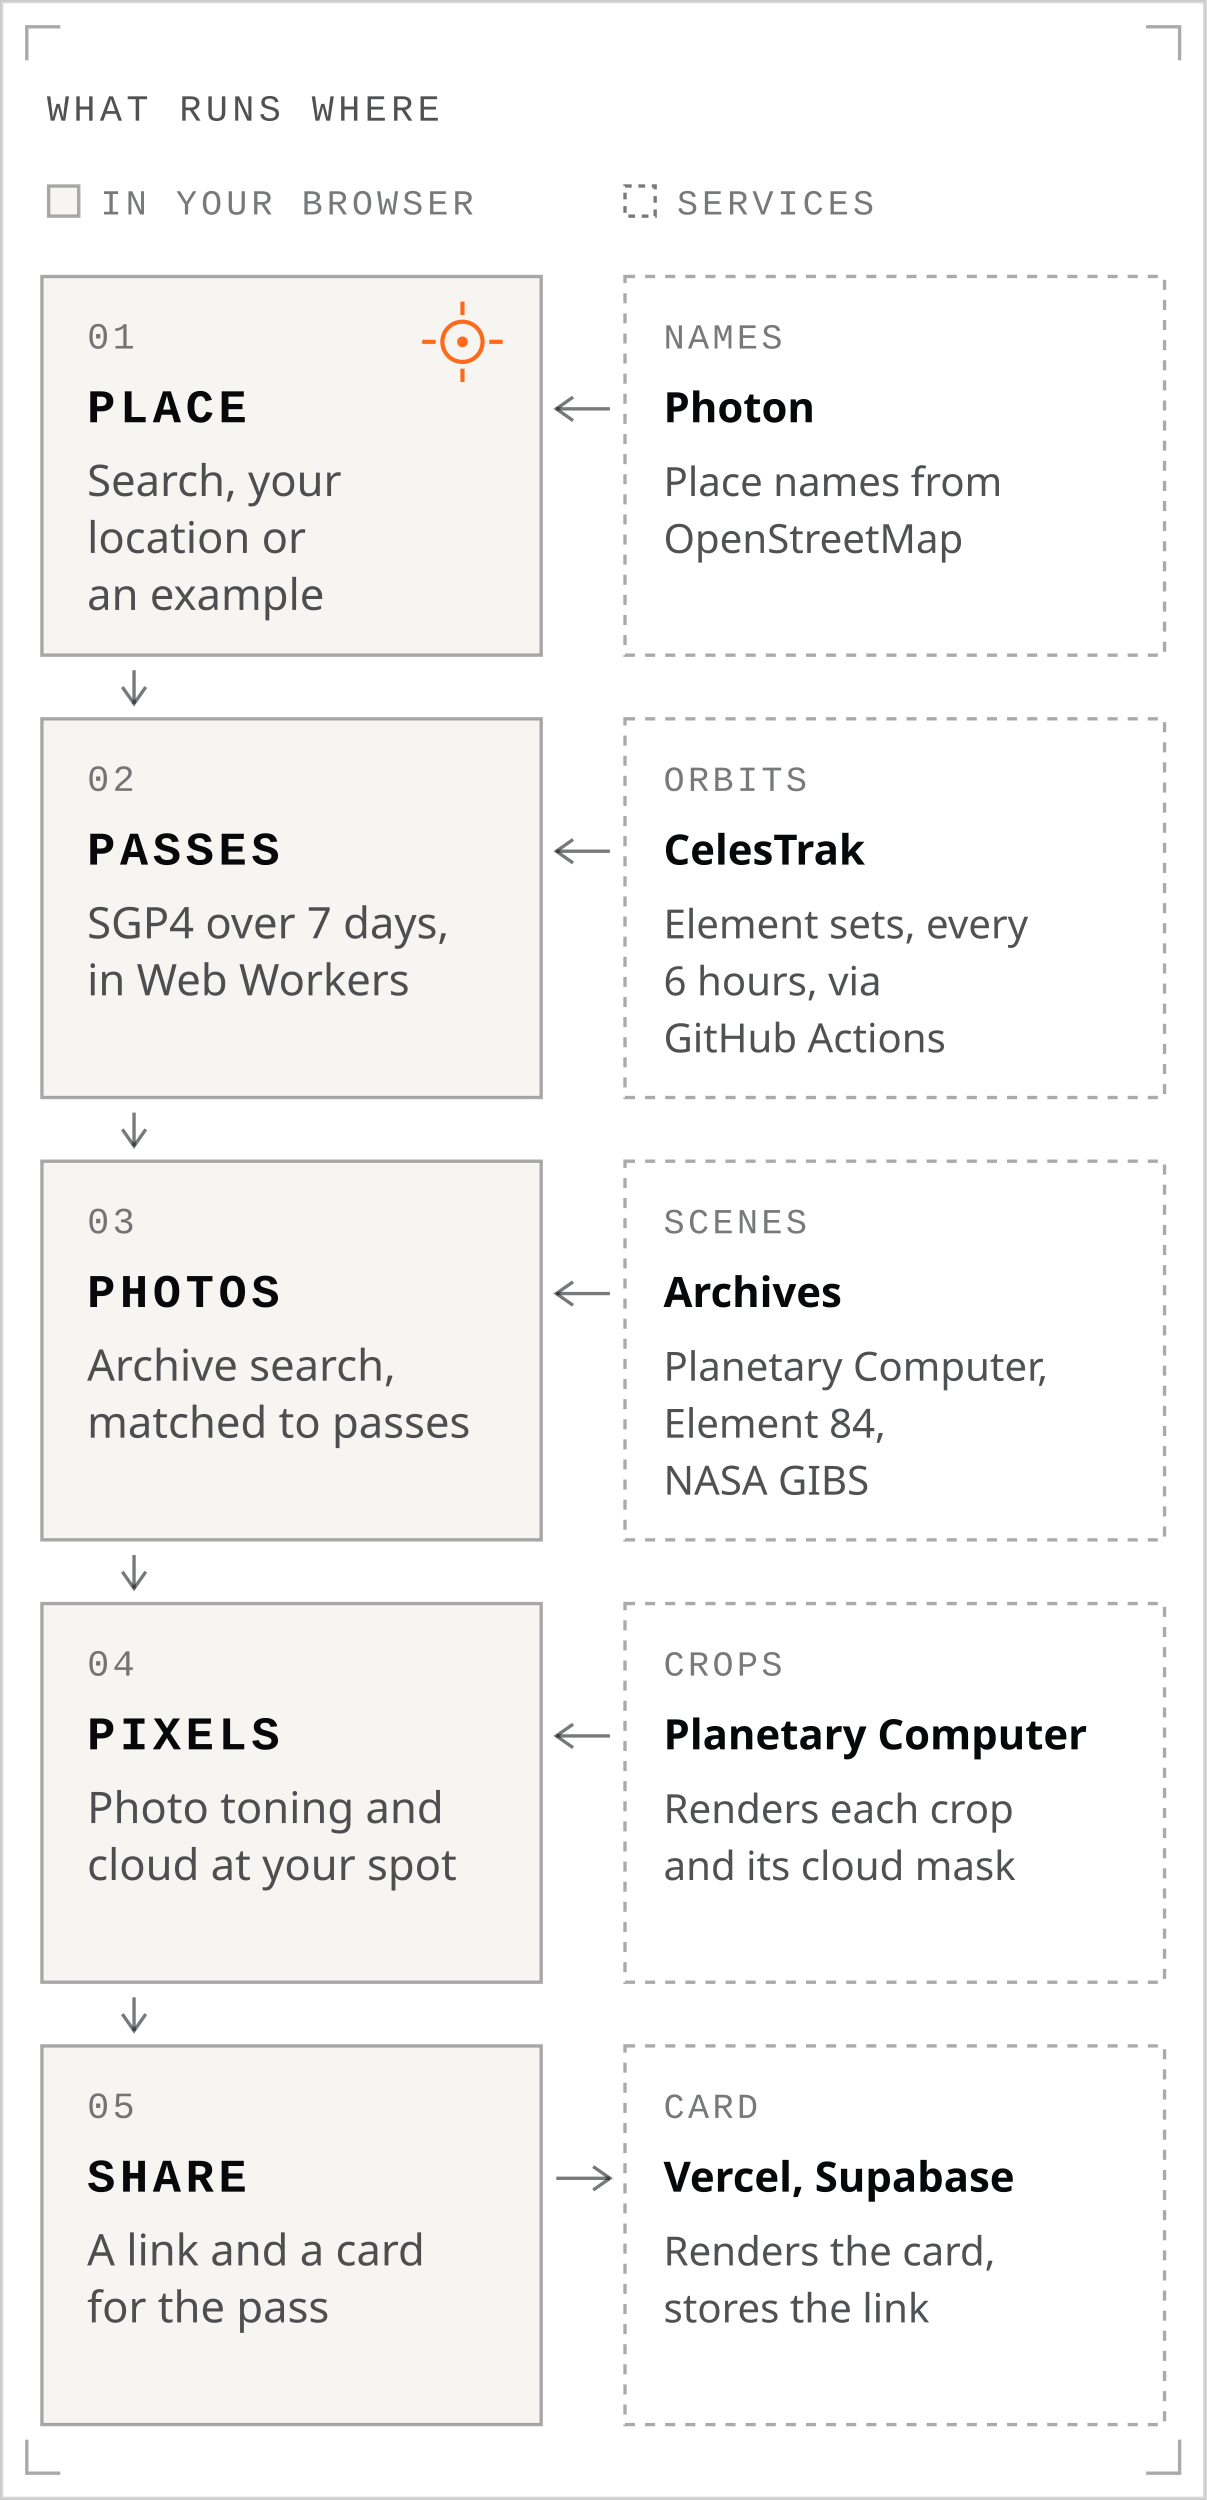
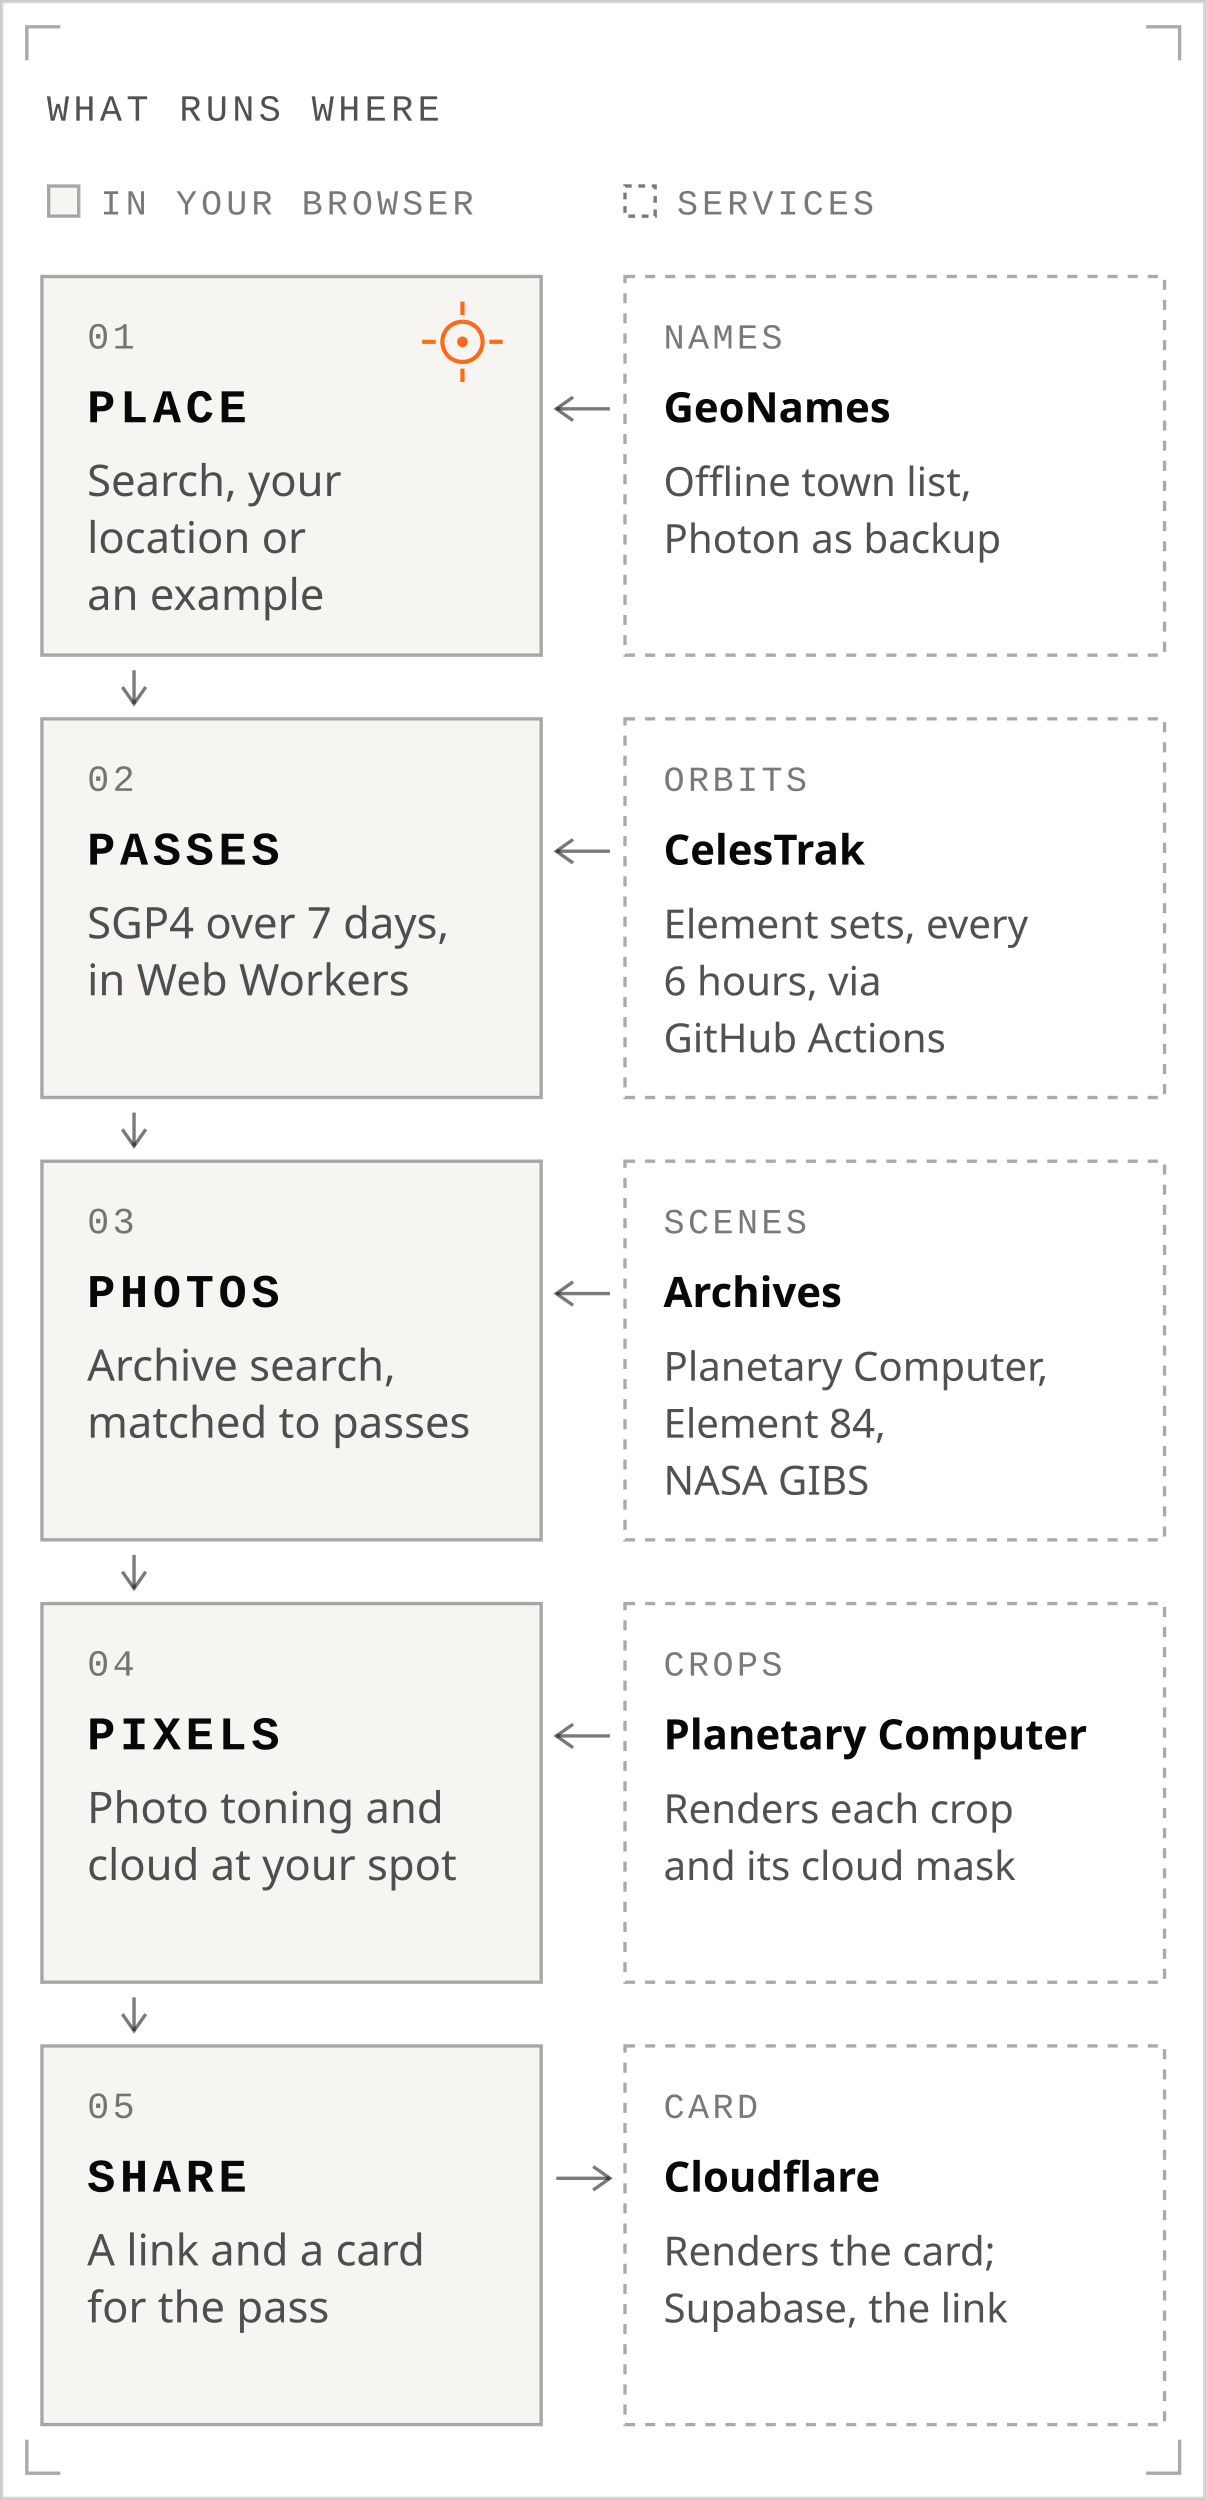
<svg xmlns="http://www.w3.org/2000/svg" viewBox="0 0 360 746" width="360" height="746" role="img" aria-labelledby="t d">
  <rect x="0.5" y="0.5" width="359" height="745" fill="#FFFFFF" stroke="rgba(7,8,10,0.16)" />
  <path d="M8 18 V8 H18" fill="none" stroke="rgba(7,8,10,0.34)" stroke-width="1" />
  <path d="M352 18 V8 H342" fill="none" stroke="rgba(7,8,10,0.34)" stroke-width="1" />
  <path d="M8 728 V738 H18" fill="none" stroke="rgba(7,8,10,0.34)" stroke-width="1" />
  <path d="M352 728 V738 H342" fill="none" stroke="rgba(7,8,10,0.34)" stroke-width="1" />
  <text x="14" y="36" font-family="ui-monospace, SFMono-Regular, 'SF Mono', Menlo, Consolas, 'Liberation Mono', monospace" font-size="11" letter-spacing="1.3" fill="rgba(7,8,10,0.70)">WHAT RUNS WHERE</text>
  <rect x="14.5" y="55.5" width="9" height="9" fill="#F6F5F2" stroke="rgba(7,8,10,0.34)" />
  <text x="30" y="64" font-family="ui-monospace, SFMono-Regular, 'SF Mono', Menlo, Consolas, 'Liberation Mono', monospace" font-size="10.5" letter-spacing="1.2" fill="rgba(7,8,10,0.54)">IN YOUR BROWSER</text>
  <rect x="186.5" y="55.5" width="9" height="9" fill="none" stroke="rgba(7,8,10,0.54)" stroke-dasharray="2 2" />
  <text x="202" y="64" font-family="ui-monospace, SFMono-Regular, 'SF Mono', Menlo, Consolas, 'Liberation Mono', monospace" font-size="10.5" letter-spacing="1.2" fill="rgba(7,8,10,0.54)">SERVICES</text>
  <rect x="12.5" y="82.5" width="149" height="113" fill="#F6F5F2" stroke="rgba(7,8,10,0.34)" />
  <text x="26" y="104" font-family="ui-monospace, SFMono-Regular, 'SF Mono', Menlo, Consolas, 'Liberation Mono', monospace" font-size="11" letter-spacing="1" fill="rgba(7,8,10,0.54)">01</text>
  <text x="26" y="126" font-family="ui-monospace, SFMono-Regular, 'SF Mono', Menlo, Consolas, 'Liberation Mono', monospace" font-size="14" font-weight="600" letter-spacing="1.4" fill="#07080A">PLACE</text>
  <text x="26" y="148" font-family="-apple-system, BlinkMacSystemFont, 'Segoe UI', 'Noto Sans', Helvetica, Arial, sans-serif" font-size="13" fill="rgba(7,8,10,0.70)">Search, your</text>
  <text x="26" y="165" font-family="-apple-system, BlinkMacSystemFont, 'Segoe UI', 'Noto Sans', Helvetica, Arial, sans-serif" font-size="13" fill="rgba(7,8,10,0.70)">location or</text>
  <text x="26" y="182" font-family="-apple-system, BlinkMacSystemFont, 'Segoe UI', 'Noto Sans', Helvetica, Arial, sans-serif" font-size="13" fill="rgba(7,8,10,0.70)">an example</text>
  <circle cx="138" cy="102" r="6" fill="none" stroke="#FF6A1A" stroke-width="1.25" />
  <circle cx="138" cy="102" r="1.6" fill="#FF6A1A" />
  <path d="M146 102 L150 102" stroke="#FF6A1A" stroke-width="1.25" />
  <path d="M130 102 L126 102" stroke="#FF6A1A" stroke-width="1.25" />
  <path d="M138 110 L138 114" stroke="#FF6A1A" stroke-width="1.25" />
  <path d="M138 94 L138 90" stroke="#FF6A1A" stroke-width="1.25" />
  <path d="M40 200 V210" stroke="rgba(7,8,10,0.54)" stroke-width="1" />
  <path d="M36.5 205 L40 210 L43.5 205" fill="none" stroke="rgba(7,8,10,0.54)" stroke-width="1" />
  <rect x="186.5" y="82.5" width="161" height="113" fill="none" stroke="rgba(7,8,10,0.34)" stroke-dasharray="3 3" />
  <text x="198" y="104" font-family="ui-monospace, SFMono-Regular, 'SF Mono', Menlo, Consolas, 'Liberation Mono', monospace" font-size="10.5" letter-spacing="1" fill="rgba(7,8,10,0.54)">NAMES</text>
-   <text x="198" y="126" font-family="-apple-system, BlinkMacSystemFont, 'Segoe UI', 'Noto Sans', Helvetica, Arial, sans-serif" font-size="12.5" font-weight="600" fill="#07080A">Photon</text>
-   <text x="198" y="148" font-family="-apple-system, BlinkMacSystemFont, 'Segoe UI', 'Noto Sans', Helvetica, Arial, sans-serif" font-size="12" fill="rgba(7,8,10,0.70)">Place names from</text>
-   <text x="198" y="165" font-family="-apple-system, BlinkMacSystemFont, 'Segoe UI', 'Noto Sans', Helvetica, Arial, sans-serif" font-size="12" fill="rgba(7,8,10,0.70)">OpenStreetMap</text>
+   <text x="198" y="126" font-family="-apple-system, BlinkMacSystemFont, 'Segoe UI', 'Noto Sans', Helvetica, Arial, sans-serif" font-size="12.5" font-weight="600" fill="#07080A">GeoNames</text>
+   <text x="198" y="148" font-family="-apple-system, BlinkMacSystemFont, 'Segoe UI', 'Noto Sans', Helvetica, Arial, sans-serif" font-size="12" fill="rgba(7,8,10,0.70)">Offline town list,</text>
+   <text x="198" y="165" font-family="-apple-system, BlinkMacSystemFont, 'Segoe UI', 'Noto Sans', Helvetica, Arial, sans-serif" font-size="12" fill="rgba(7,8,10,0.70)">Photon as backup</text>
  <path d="M166 122 H182" stroke="rgba(7,8,10,0.54)" stroke-width="1" />
  <path d="M171 118.5 L166 122 L171 125.5" fill="none" stroke="rgba(7,8,10,0.54)" />
  <rect x="12.5" y="214.5" width="149" height="113" fill="#F6F5F2" stroke="rgba(7,8,10,0.34)" />
  <text x="26" y="236" font-family="ui-monospace, SFMono-Regular, 'SF Mono', Menlo, Consolas, 'Liberation Mono', monospace" font-size="11" letter-spacing="1" fill="rgba(7,8,10,0.54)">02</text>
  <text x="26" y="258" font-family="ui-monospace, SFMono-Regular, 'SF Mono', Menlo, Consolas, 'Liberation Mono', monospace" font-size="14" font-weight="600" letter-spacing="1.4" fill="#07080A">PASSES</text>
  <text x="26" y="280" font-family="-apple-system, BlinkMacSystemFont, 'Segoe UI', 'Noto Sans', Helvetica, Arial, sans-serif" font-size="13" fill="rgba(7,8,10,0.70)">SGP4 over 7 days,</text>
  <text x="26" y="297" font-family="-apple-system, BlinkMacSystemFont, 'Segoe UI', 'Noto Sans', Helvetica, Arial, sans-serif" font-size="13" fill="rgba(7,8,10,0.70)">in Web Workers</text>
  <path d="M40 332 V342" stroke="rgba(7,8,10,0.54)" stroke-width="1" />
  <path d="M36.5 337 L40 342 L43.5 337" fill="none" stroke="rgba(7,8,10,0.54)" stroke-width="1" />
  <rect x="186.5" y="214.5" width="161" height="113" fill="none" stroke="rgba(7,8,10,0.34)" stroke-dasharray="3 3" />
  <text x="198" y="236" font-family="ui-monospace, SFMono-Regular, 'SF Mono', Menlo, Consolas, 'Liberation Mono', monospace" font-size="10.5" letter-spacing="1" fill="rgba(7,8,10,0.54)">ORBITS</text>
  <text x="198" y="258" font-family="-apple-system, BlinkMacSystemFont, 'Segoe UI', 'Noto Sans', Helvetica, Arial, sans-serif" font-size="12.5" font-weight="600" fill="#07080A">CelesTrak</text>
  <text x="198" y="280" font-family="-apple-system, BlinkMacSystemFont, 'Segoe UI', 'Noto Sans', Helvetica, Arial, sans-serif" font-size="12" fill="rgba(7,8,10,0.70)">Element sets, every</text>
  <text x="198" y="297" font-family="-apple-system, BlinkMacSystemFont, 'Segoe UI', 'Noto Sans', Helvetica, Arial, sans-serif" font-size="12" fill="rgba(7,8,10,0.70)">6 hours, via</text>
  <text x="198" y="314" font-family="-apple-system, BlinkMacSystemFont, 'Segoe UI', 'Noto Sans', Helvetica, Arial, sans-serif" font-size="12" fill="rgba(7,8,10,0.70)">GitHub Actions</text>
  <path d="M166 254 H182" stroke="rgba(7,8,10,0.54)" stroke-width="1" />
  <path d="M171 250.5 L166 254 L171 257.5" fill="none" stroke="rgba(7,8,10,0.54)" />
  <rect x="12.5" y="346.5" width="149" height="113" fill="#F6F5F2" stroke="rgba(7,8,10,0.34)" />
  <text x="26" y="368" font-family="ui-monospace, SFMono-Regular, 'SF Mono', Menlo, Consolas, 'Liberation Mono', monospace" font-size="11" letter-spacing="1" fill="rgba(7,8,10,0.54)">03</text>
  <text x="26" y="390" font-family="ui-monospace, SFMono-Regular, 'SF Mono', Menlo, Consolas, 'Liberation Mono', monospace" font-size="14" font-weight="600" letter-spacing="1.4" fill="#07080A">PHOTOS</text>
  <text x="26" y="412" font-family="-apple-system, BlinkMacSystemFont, 'Segoe UI', 'Noto Sans', Helvetica, Arial, sans-serif" font-size="13" fill="rgba(7,8,10,0.70)">Archive search,</text>
  <text x="26" y="429" font-family="-apple-system, BlinkMacSystemFont, 'Segoe UI', 'Noto Sans', Helvetica, Arial, sans-serif" font-size="13" fill="rgba(7,8,10,0.70)">matched to passes</text>
  <path d="M40 464 V474" stroke="rgba(7,8,10,0.54)" stroke-width="1" />
  <path d="M36.5 469 L40 474 L43.5 469" fill="none" stroke="rgba(7,8,10,0.54)" stroke-width="1" />
  <rect x="186.5" y="346.5" width="161" height="113" fill="none" stroke="rgba(7,8,10,0.34)" stroke-dasharray="3 3" />
  <text x="198" y="368" font-family="ui-monospace, SFMono-Regular, 'SF Mono', Menlo, Consolas, 'Liberation Mono', monospace" font-size="10.5" letter-spacing="1" fill="rgba(7,8,10,0.54)">SCENES</text>
  <text x="198" y="390" font-family="-apple-system, BlinkMacSystemFont, 'Segoe UI', 'Noto Sans', Helvetica, Arial, sans-serif" font-size="12.5" font-weight="600" fill="#07080A">Archives</text>
  <text x="198" y="412" font-family="-apple-system, BlinkMacSystemFont, 'Segoe UI', 'Noto Sans', Helvetica, Arial, sans-serif" font-size="12" fill="rgba(7,8,10,0.70)">Planetary Computer,</text>
  <text x="198" y="429" font-family="-apple-system, BlinkMacSystemFont, 'Segoe UI', 'Noto Sans', Helvetica, Arial, sans-serif" font-size="12" fill="rgba(7,8,10,0.70)">Element 84,</text>
  <text x="198" y="446" font-family="-apple-system, BlinkMacSystemFont, 'Segoe UI', 'Noto Sans', Helvetica, Arial, sans-serif" font-size="12" fill="rgba(7,8,10,0.70)">NASA GIBS</text>
  <path d="M166 386 H182" stroke="rgba(7,8,10,0.54)" stroke-width="1" />
  <path d="M171 382.5 L166 386 L171 389.5" fill="none" stroke="rgba(7,8,10,0.54)" />
  <rect x="12.5" y="478.5" width="149" height="113" fill="#F6F5F2" stroke="rgba(7,8,10,0.34)" />
  <text x="26" y="500" font-family="ui-monospace, SFMono-Regular, 'SF Mono', Menlo, Consolas, 'Liberation Mono', monospace" font-size="11" letter-spacing="1" fill="rgba(7,8,10,0.54)">04</text>
  <text x="26" y="522" font-family="ui-monospace, SFMono-Regular, 'SF Mono', Menlo, Consolas, 'Liberation Mono', monospace" font-size="14" font-weight="600" letter-spacing="1.4" fill="#07080A">PIXELS</text>
  <text x="26" y="544" font-family="-apple-system, BlinkMacSystemFont, 'Segoe UI', 'Noto Sans', Helvetica, Arial, sans-serif" font-size="13" fill="rgba(7,8,10,0.70)">Photo toning and</text>
  <text x="26" y="561" font-family="-apple-system, BlinkMacSystemFont, 'Segoe UI', 'Noto Sans', Helvetica, Arial, sans-serif" font-size="13" fill="rgba(7,8,10,0.70)">cloud at your spot</text>
  <path d="M40 596 V606" stroke="rgba(7,8,10,0.54)" stroke-width="1" />
  <path d="M36.5 601 L40 606 L43.5 601" fill="none" stroke="rgba(7,8,10,0.54)" stroke-width="1" />
  <rect x="186.5" y="478.5" width="161" height="113" fill="none" stroke="rgba(7,8,10,0.34)" stroke-dasharray="3 3" />
  <text x="198" y="500" font-family="ui-monospace, SFMono-Regular, 'SF Mono', Menlo, Consolas, 'Liberation Mono', monospace" font-size="10.5" letter-spacing="1" fill="rgba(7,8,10,0.54)">CROPS</text>
  <text x="198" y="522" font-family="-apple-system, BlinkMacSystemFont, 'Segoe UI', 'Noto Sans', Helvetica, Arial, sans-serif" font-size="12.5" font-weight="600" fill="#07080A">Planetary Computer</text>
  <text x="198" y="544" font-family="-apple-system, BlinkMacSystemFont, 'Segoe UI', 'Noto Sans', Helvetica, Arial, sans-serif" font-size="12" fill="rgba(7,8,10,0.70)">Renders each crop</text>
  <text x="198" y="561" font-family="-apple-system, BlinkMacSystemFont, 'Segoe UI', 'Noto Sans', Helvetica, Arial, sans-serif" font-size="12" fill="rgba(7,8,10,0.70)">and its cloud mask</text>
  <path d="M166 518 H182" stroke="rgba(7,8,10,0.54)" stroke-width="1" />
  <path d="M171 514.5 L166 518 L171 521.5" fill="none" stroke="rgba(7,8,10,0.54)" />
  <rect x="12.5" y="610.5" width="149" height="113" fill="#F6F5F2" stroke="rgba(7,8,10,0.34)" />
  <text x="26" y="632" font-family="ui-monospace, SFMono-Regular, 'SF Mono', Menlo, Consolas, 'Liberation Mono', monospace" font-size="11" letter-spacing="1" fill="rgba(7,8,10,0.54)">05</text>
  <text x="26" y="654" font-family="ui-monospace, SFMono-Regular, 'SF Mono', Menlo, Consolas, 'Liberation Mono', monospace" font-size="14" font-weight="600" letter-spacing="1.4" fill="#07080A">SHARE</text>
  <text x="26" y="676" font-family="-apple-system, BlinkMacSystemFont, 'Segoe UI', 'Noto Sans', Helvetica, Arial, sans-serif" font-size="13" fill="rgba(7,8,10,0.70)">A link and a card</text>
  <text x="26" y="693" font-family="-apple-system, BlinkMacSystemFont, 'Segoe UI', 'Noto Sans', Helvetica, Arial, sans-serif" font-size="13" fill="rgba(7,8,10,0.70)">for the pass</text>
  <rect x="186.5" y="610.5" width="161" height="113" fill="none" stroke="rgba(7,8,10,0.34)" stroke-dasharray="3 3" />
  <text x="198" y="632" font-family="ui-monospace, SFMono-Regular, 'SF Mono', Menlo, Consolas, 'Liberation Mono', monospace" font-size="10.5" letter-spacing="1" fill="rgba(7,8,10,0.54)">CARD</text>
-   <text x="198" y="654" font-family="-apple-system, BlinkMacSystemFont, 'Segoe UI', 'Noto Sans', Helvetica, Arial, sans-serif" font-size="12.5" font-weight="600" fill="#07080A">Vercel, Supabase</text>
-   <text x="198" y="676" font-family="-apple-system, BlinkMacSystemFont, 'Segoe UI', 'Noto Sans', Helvetica, Arial, sans-serif" font-size="12" fill="rgba(7,8,10,0.70)">Renders the card,</text>
-   <text x="198" y="693" font-family="-apple-system, BlinkMacSystemFont, 'Segoe UI', 'Noto Sans', Helvetica, Arial, sans-serif" font-size="12" fill="rgba(7,8,10,0.70)">stores the link</text>
+   <text x="198" y="654" font-family="-apple-system, BlinkMacSystemFont, 'Segoe UI', 'Noto Sans', Helvetica, Arial, sans-serif" font-size="12.5" font-weight="600" fill="#07080A">Cloudflare</text>
+   <text x="198" y="676" font-family="-apple-system, BlinkMacSystemFont, 'Segoe UI', 'Noto Sans', Helvetica, Arial, sans-serif" font-size="12" fill="rgba(7,8,10,0.70)">Renders the card;</text>
+   <text x="198" y="693" font-family="-apple-system, BlinkMacSystemFont, 'Segoe UI', 'Noto Sans', Helvetica, Arial, sans-serif" font-size="12" fill="rgba(7,8,10,0.70)">Supabase, the link</text>
  <path d="M166 650 H182" stroke="rgba(7,8,10,0.54)" stroke-width="1" />
  <path d="M177 646.5 L182 650 L177 653.5" fill="none" stroke="rgba(7,8,10,0.54)" />
</svg>
